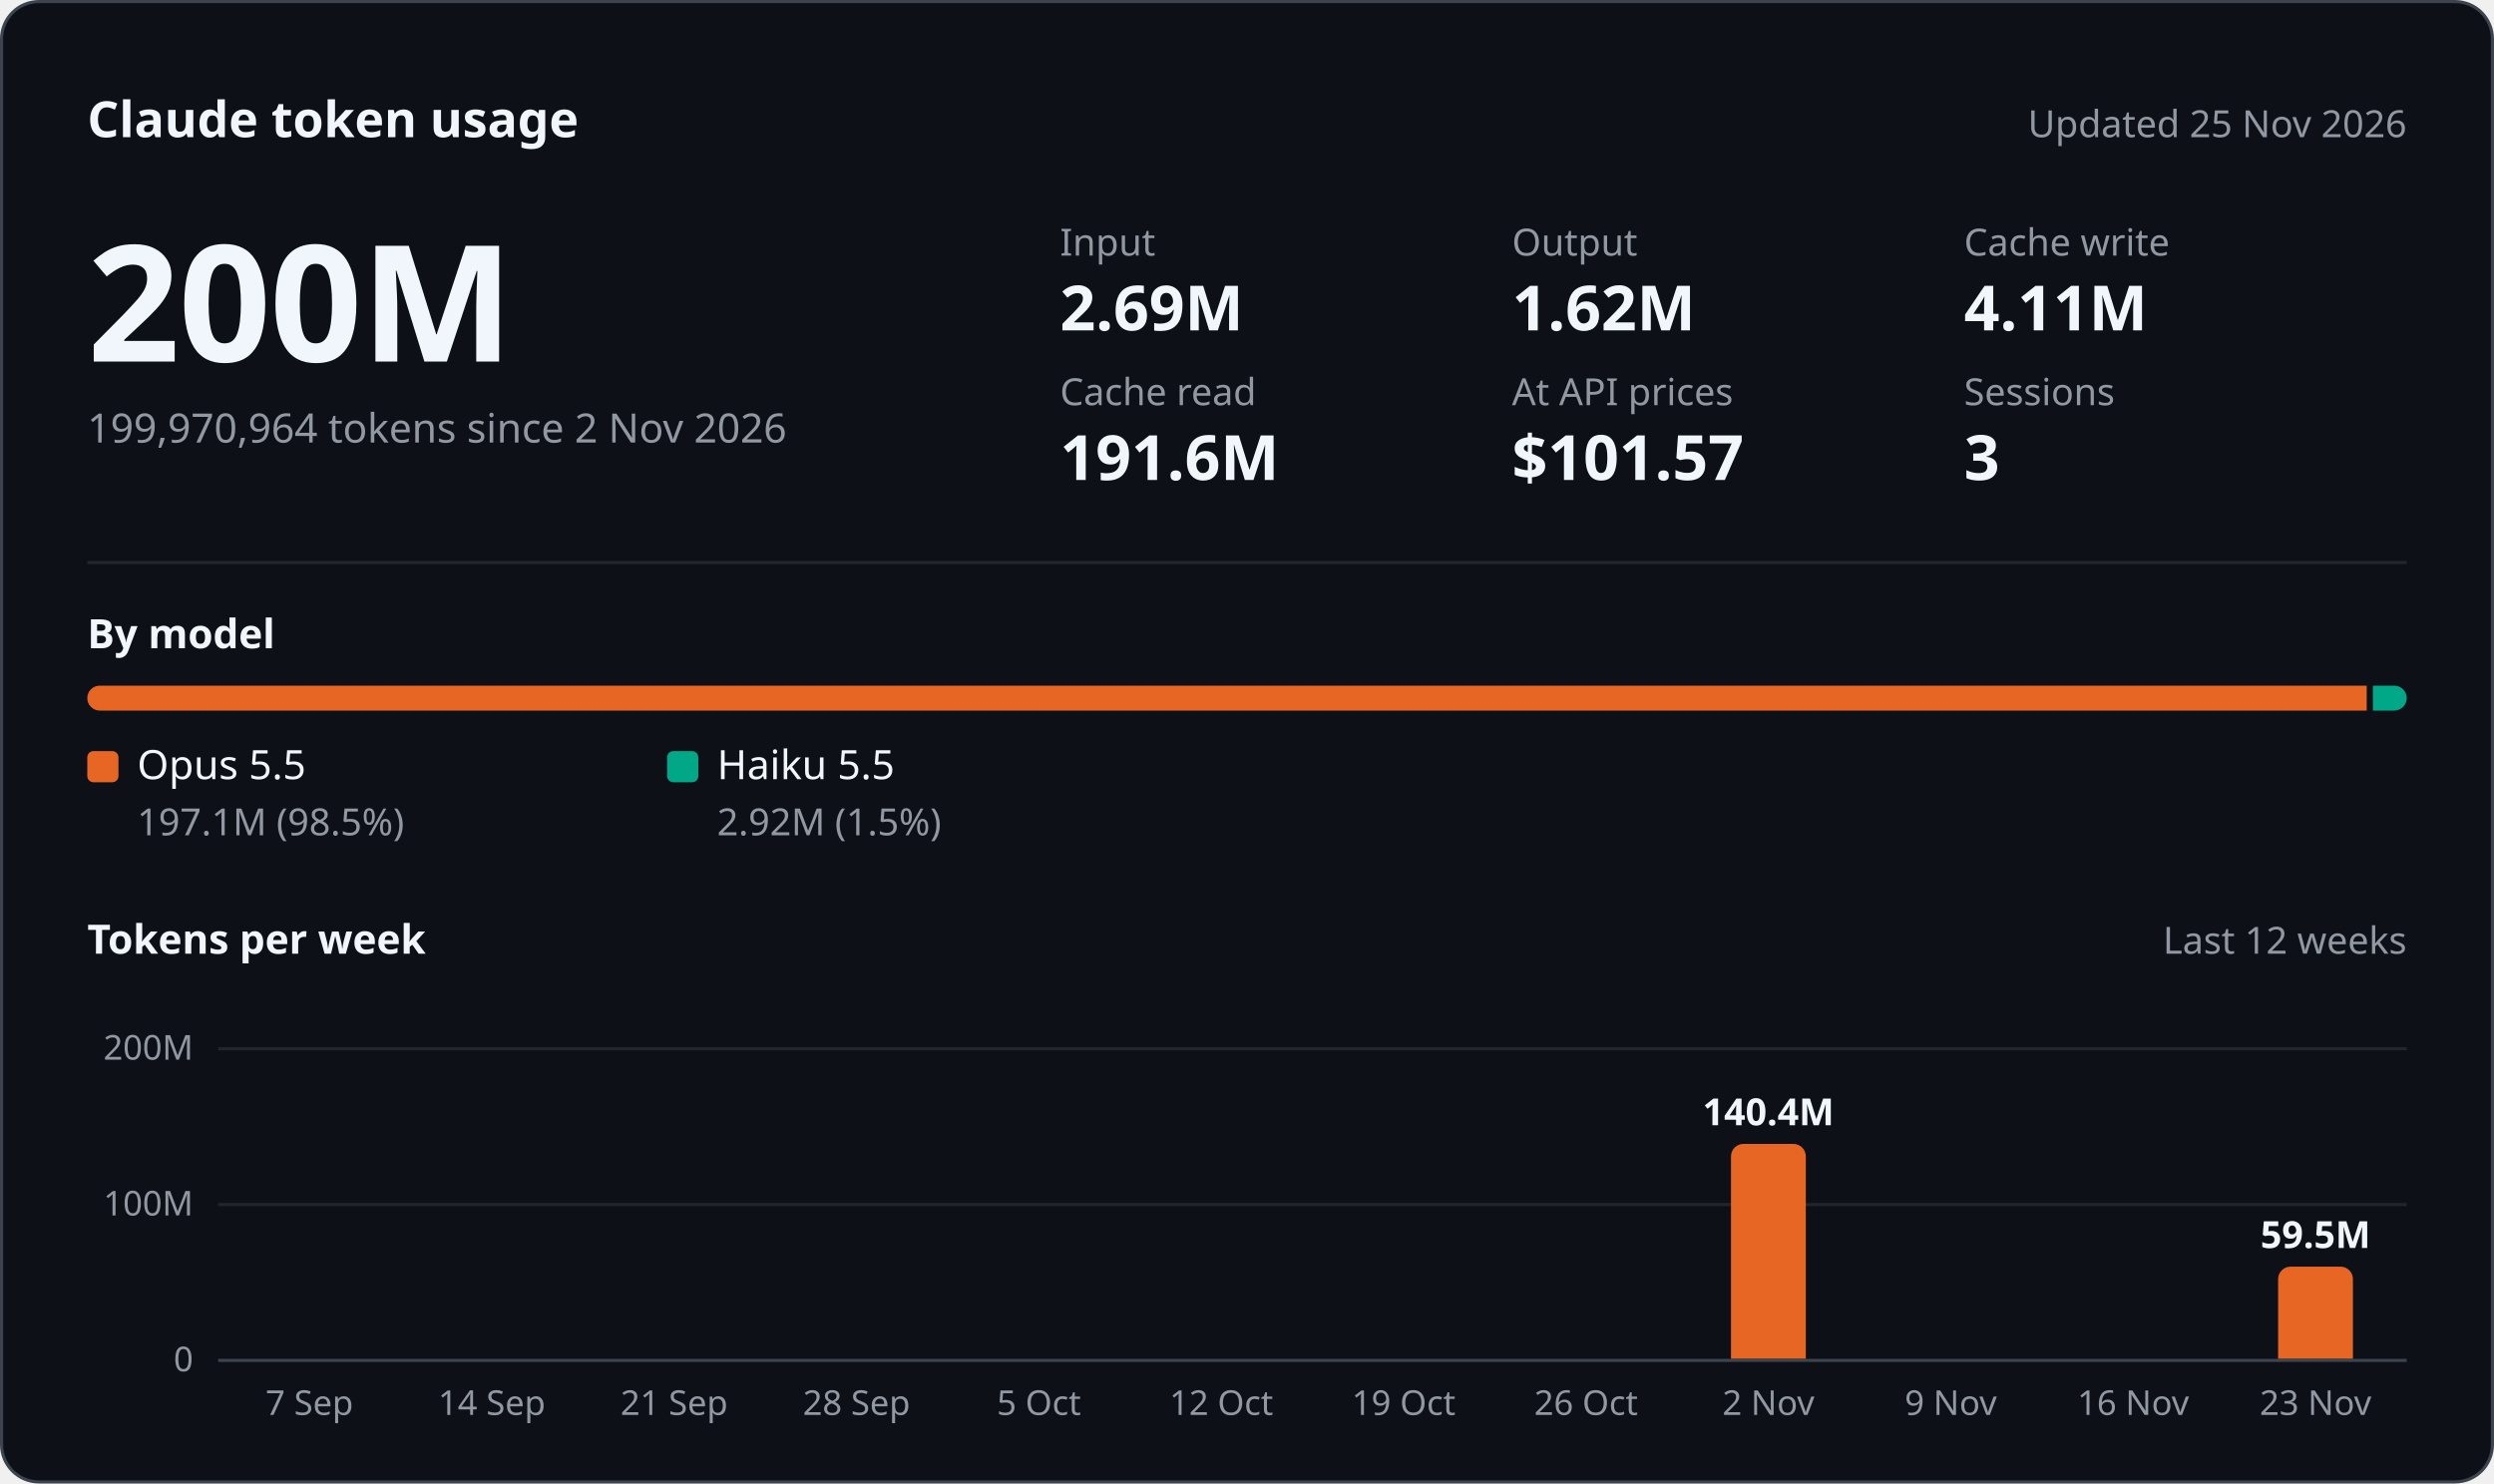
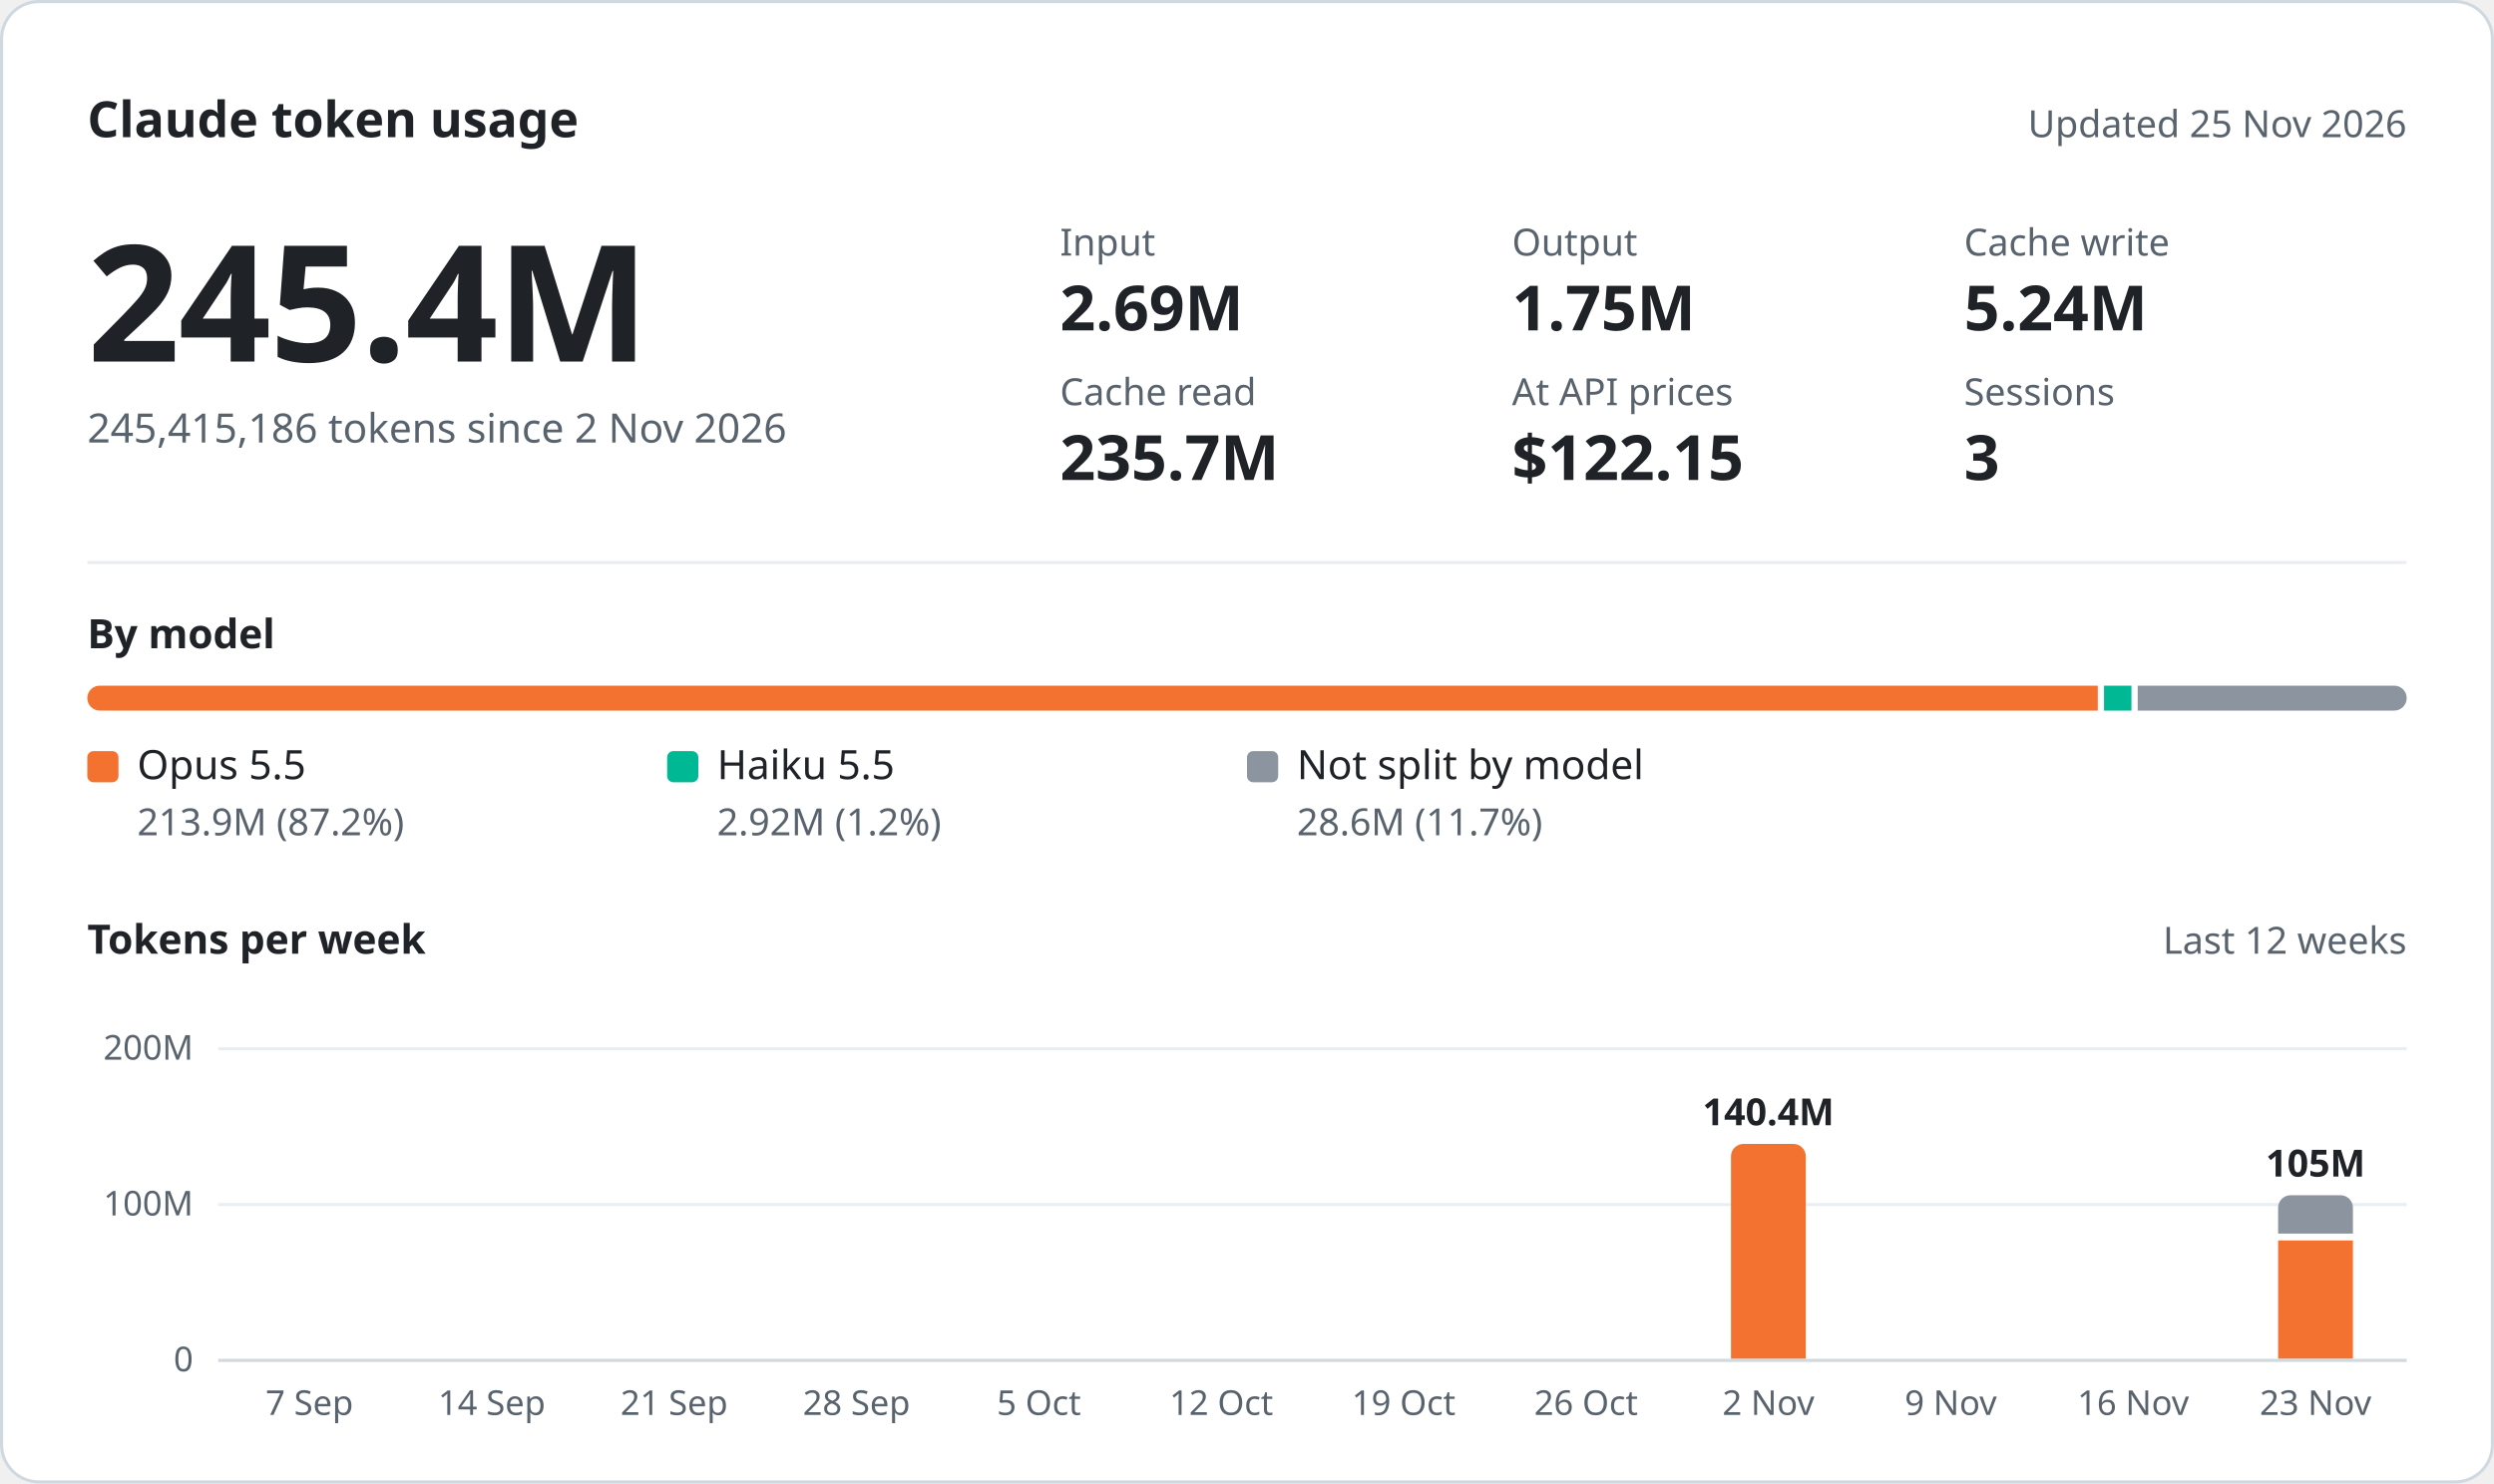
<svg xmlns="http://www.w3.org/2000/svg" width="800" height="476" viewBox="0 0 800 476" role="img" aria-labelledby="title desc">
  <style>
text{font-family:-apple-system,BlinkMacSystemFont,"Segoe UI","Noto Sans",Helvetica,Arial,sans-serif}
- .t{fill:#f0f6fc}.m{fill:#9198a1}.n{font-variant-numeric:tabular-nums}
+ .t{fill:#1f2328}.m{fill:#59636e}.n{font-variant-numeric:tabular-nums}
</style>
-   <rect x="0.5" y="0.5" width="799" height="475" rx="12" fill="#0d1117" stroke="#3d444d" />
+   <rect x="0.5" y="0.5" width="799" height="475" rx="12" fill="#ffffff" stroke="#d1d9e0" />
  <text x="28" y="44" class="t" font-size="16" font-weight="600">Claude token usage</text>
  <text x="772" y="44" class="m" font-size="12" text-anchor="end">Updated 25 Nov 2026</text>
-   <text x="28" y="116" class="t" font-size="52" font-weight="600" letter-spacing="-0.5">200M</text>
-   <text x="28" y="142" class="m" font-size="13">199,970,964 tokens since 2 Nov 2026</text>
+   <text x="28" y="116" class="t" font-size="52" font-weight="600" letter-spacing="-0.5">245.4M</text>
+   <text x="28" y="142" class="m" font-size="13">245,415,186 tokens since 2 Nov 2026</text>
  <text x="340" y="82" class="m" font-size="12">Input</text>
  <text x="340" y="106" class="t" font-size="20" font-weight="600">2.69M</text>
  <text x="485" y="82" class="m" font-size="12">Output</text>
-   <text x="485" y="106" class="t" font-size="20" font-weight="600">1.62M</text>
+   <text x="485" y="106" class="t" font-size="20" font-weight="600">1.75M</text>
  <text x="630" y="82" class="m" font-size="12">Cache write</text>
-   <text x="630" y="106" class="t" font-size="20" font-weight="600">4.11M</text>
+   <text x="630" y="106" class="t" font-size="20" font-weight="600">5.24M</text>
  <text x="340" y="130" class="m" font-size="12">Cache read</text>
-   <text x="340" y="154" class="t" font-size="20" font-weight="600">191.6M</text>
+   <text x="340" y="154" class="t" font-size="20" font-weight="600">235.7M</text>
  <text x="485" y="130" class="m" font-size="12">At API prices</text>
-   <text x="485" y="154" class="t" font-size="20" font-weight="600">$101.57</text>
+   <text x="485" y="154" class="t" font-size="20" font-weight="600">$122.15</text>
  <text x="630" y="130" class="m" font-size="12">Sessions</text>
  <text x="630" y="154" class="t" font-size="20" font-weight="600">3</text>
-   <path d="M28 180.5H772" stroke="#21262d" />
+   <path d="M28 180.5H772" stroke="#eaeef2" />
  <text x="28" y="208" class="t" font-size="13" font-weight="600">By model</text>
  <clipPath id="bar">
    <rect x="28" y="220" width="744" height="8" rx="4" />
  </clipPath>
  <g clip-path="url(#bar)">
-     <rect x="28" y="220" width="731.17" height="8" fill="#e76624" />
-     <rect x="761.17" y="220" width="10.83" height="8" fill="#00a888" />
+     <rect x="28" y="220" width="644.91" height="8" fill="#f47230" />
+     <rect x="674.91" y="220" width="8.8" height="8" fill="#00b894" />
+     <rect x="685.71" y="220" width="86.29" height="8" fill="#8c959f" />
  </g>
-   <rect x="28" y="241" width="10" height="10" rx="2" fill="#e76624" />
+   <rect x="28" y="241" width="10" height="10" rx="2" fill="#f47230" />
  <text x="44" y="250" class="t" font-size="13">Opus 5.5</text>
-   <text x="44" y="268" class="m" font-size="12">197.1M (98.5%)</text>
-   <rect x="214" y="241" width="10" height="10" rx="2" fill="#00a888" />
+   <text x="44" y="268" class="m" font-size="12">213.9M (87.2%)</text>
+   <rect x="214" y="241" width="10" height="10" rx="2" fill="#00b894" />
  <text x="230" y="250" class="t" font-size="13">Haiku 5.5</text>
-   <text x="230" y="268" class="m" font-size="12">2.92M (1.5%)</text>
+   <text x="230" y="268" class="m" font-size="12">2.92M (1.2%)</text>
+   <rect x="400" y="241" width="10" height="10" rx="2" fill="#8c959f" />
+   <text x="416" y="250" class="t" font-size="13">Not split by model</text>
+   <text x="416" y="268" class="m" font-size="12">28.6M (11.7%)</text>
  <text x="28" y="306" class="t" font-size="13" font-weight="600">Tokens per week</text>
  <text x="772" y="306" class="m" font-size="12" text-anchor="end">Last 12 weeks</text>
-   <path d="M70 386.5H772" stroke="#21262d" />
-   <path d="M70 336.5H772" stroke="#21262d" />
+   <path d="M70 386.5H772" stroke="#eaeef2" />
+   <path d="M70 336.5H772" stroke="#eaeef2" />
  <text x="62" y="440" class="m n" font-size="11" text-anchor="end">0</text>
  <text x="62" y="390" class="m n" font-size="11" text-anchor="end">100M</text>
  <text x="62" y="340" class="m n" font-size="11" text-anchor="end">200M</text>
  <text x="99.25" y="454" class="m" font-size="11" text-anchor="middle">7 Sep</text>
  <text x="157.75" y="454" class="m" font-size="11" text-anchor="middle">14 Sep</text>
  <text x="216.25" y="454" class="m" font-size="11" text-anchor="middle">21 Sep</text>
  <text x="274.75" y="454" class="m" font-size="11" text-anchor="middle">28 Sep</text>
  <text x="333.25" y="454" class="m" font-size="11" text-anchor="middle">5 Oct</text>
  <text x="391.75" y="454" class="m" font-size="11" text-anchor="middle">12 Oct</text>
  <text x="450.25" y="454" class="m" font-size="11" text-anchor="middle">19 Oct</text>
  <text x="508.75" y="454" class="m" font-size="11" text-anchor="middle">26 Oct</text>
-   <path d="M555.25 436 V371.04 A4 4 0 0 1 559.25 367.04 H575.25 A4 4 0 0 1 579.25 371.04 V436 Z" fill="#e76624" />
+   <path d="M555.25 436 V371.04 A4 4 0 0 1 559.25 367.04 H575.25 A4 4 0 0 1 579.25 371.04 V436 Z" fill="#f47230" />
  <text x="567.25" y="361.05" class="t" font-size="12" font-weight="600" text-anchor="middle">140.4M</text>
  <text x="567.25" y="454" class="m" font-size="11" text-anchor="middle">2 Nov</text>
  <text x="625.75" y="454" class="m" font-size="11" text-anchor="middle">9 Nov</text>
  <text x="684.25" y="454" class="m" font-size="11" text-anchor="middle">16 Nov</text>
-   <path d="M730.75 436 V410.42 A4 4 0 0 1 734.75 406.42 H750.75 A4 4 0 0 1 754.75 410.42 V436 Z" fill="#e76624" />
-   <text x="742.75" y="400.43" class="t" font-size="12" font-weight="600" text-anchor="middle">59.5M</text>
+   <path d="M730.75 436 V398.01 A0 0 0 0 1 730.75 398.01 H754.75 A0 0 0 0 1 754.75 398.01 V436 Z" fill="#f47230" />
+   <path d="M730.75 395.81 V387.50 A4 4 0 0 1 734.75 383.50 H750.75 A4 4 0 0 1 754.75 387.50 V395.81 Z" fill="#8c959f" />
+   <text x="742.75" y="377.51" class="t" font-size="12" font-weight="600" text-anchor="middle">105M</text>
  <text x="742.75" y="454" class="m" font-size="11" text-anchor="middle">23 Nov</text>
-   <path d="M70 436.5H772" stroke="#3d444d" />
+   <path d="M70 436.5H772" stroke="#d1d9e0" />
</svg>
